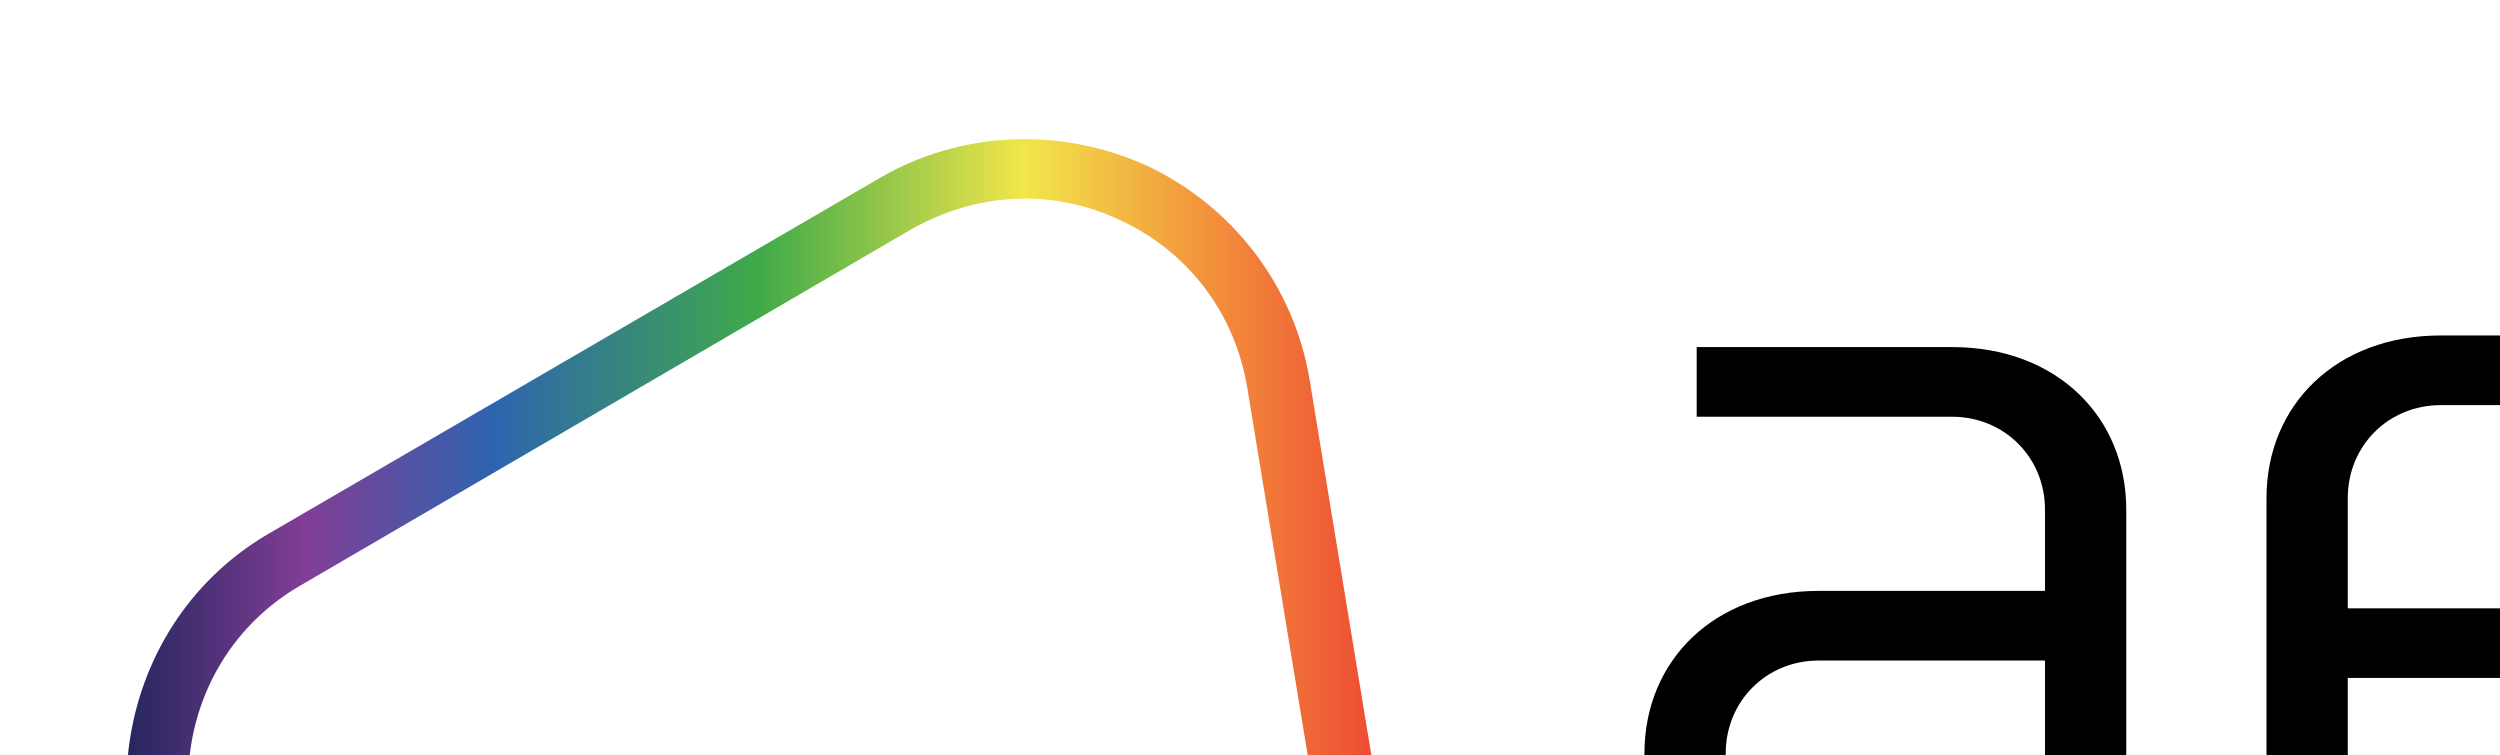
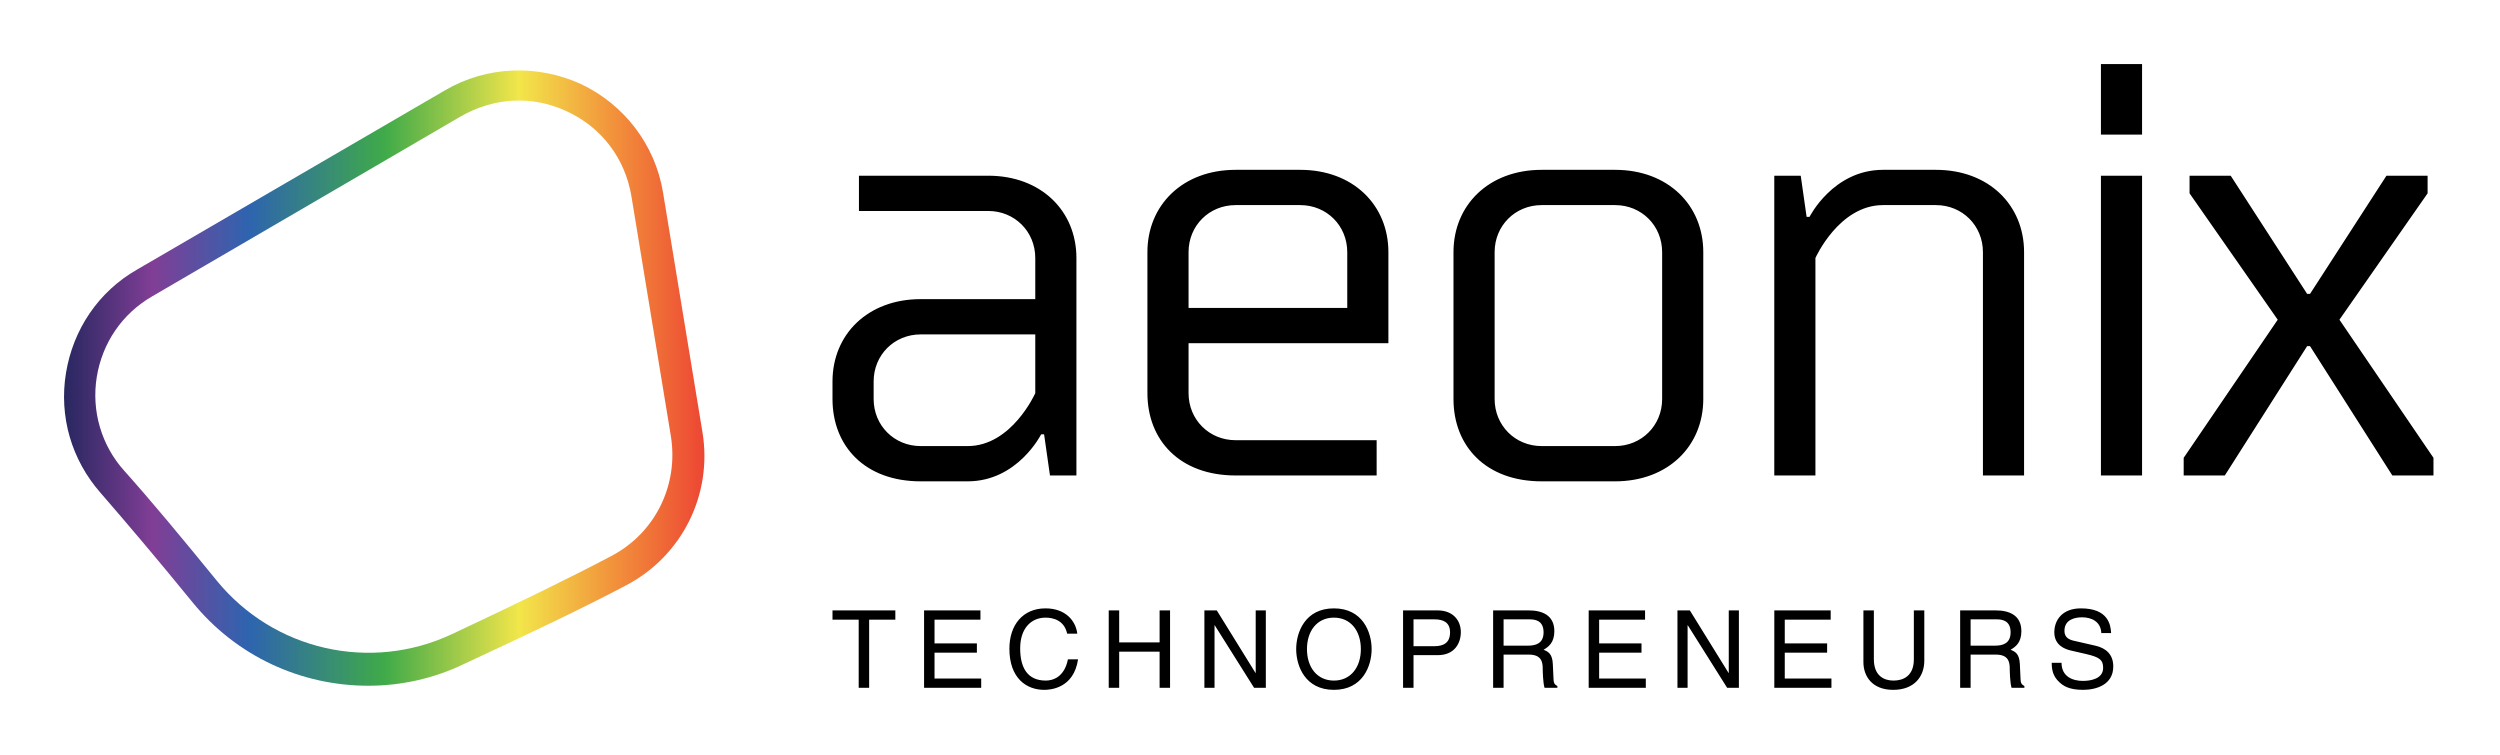
<svg xmlns="http://www.w3.org/2000/svg" version="1.1" width="3162.162" height="954.521" viewBox="0 0 3162.162 954.521">
-   <g transform="scale(16) translate(10, 10)">
+   <g transform="scale(8.1) translate(10, 10)">
    <defs id="SvgjsDefs1096">
      <linearGradient id="SvgjsLinearGradient1103">
        <stop id="SvgjsStop1104" stop-color="#26275f" offset="0" />
        <stop id="SvgjsStop1105" stop-color="#813e96" offset="0.14" />
        <stop id="SvgjsStop1106" stop-color="#2e64af" offset="0.29" />
        <stop id="SvgjsStop1107" stop-color="#3faa49" offset="0.5" />
        <stop id="SvgjsStop1108" stop-color="#f2e64a" offset="0.71" />
        <stop id="SvgjsStop1109" stop-color="#f2903b" offset="0.86" />
        <stop id="SvgjsStop1110" stop-color="#ed4533" offset="1" />
      </linearGradient>
    </defs>
    <g id="SvgjsG1097" featureKey="nRdZyp-0" transform="matrix(1.233149,0,0,1.233149,-12.0289,-11.55746)" fill="url(#SvgjsLinearGradient1103)">
      <path d="M48.3,88.1c-8.5,0-16.7-3.7-22.3-10.6c-4.4-5.4-8.3-10-11.6-13.8c-3.7-4.2-5.3-9.7-4.4-15.2c0.9-5.5,4.1-10.3,9-13.1h0  l39-22.7c5.3-3.1,11.7-3.3,17.2-0.8c5.5,2.6,9.4,7.7,10.4,13.7l5,30.4c1.3,7.9-2.6,15.7-9.7,19.4c-5.1,2.7-12,6-20.4,9.9  C56.6,87.2,52.4,88.1,48.3,88.1z M20.9,38.8c-3.8,2.2-6.3,5.9-7,10.2c-0.7,4.3,0.6,8.7,3.5,11.9c3.4,3.8,7.3,8.5,11.7,13.9  c7.2,8.8,19.4,11.6,29.7,6.8c8.3-3.9,15.1-7.2,20.2-9.9c5.6-2.9,8.6-9,7.6-15.2l-5-30.4c-0.8-4.8-3.8-8.7-8.1-10.7  c-4.4-2.1-9.3-1.8-13.5,0.6L20.9,38.8L20.9,38.8z" />
    </g>
    <g id="SvgjsG1098" featureKey="Q4qmbg-0" transform="matrix(4.589042,0,0,4.589042,116.7877,-27.53425)" fill="#000000">
      <path d="M9 20 l-0.9 0 l-0.2 -1.4 l-0.1 0 s-0.8 1.6 -2.5 1.6 l-1.6 0 c-1.9 0 -3 -1.2 -3 -2.8 l0 -0.6 c0 -1.6 1.2 -2.8 3 -2.8 l3.9 0 l0 -1.4 c0 -0.9 -0.7 -1.6 -1.6 -1.6 l-4.4 0 l0 -1.2 l4.4 0 c1.8 0 3 1.2 3 2.8 l0 7.4 z M3.7 19 l1.6 0 c1.5 0 2.3 -1.8 2.3 -1.8 l0 -2 l-3.9 0 c-0.9 0 -1.6 0.7 -1.6 1.6 l0 0.6 c0 0.9 0.7 1.6 1.6 1.6 z M19.216 20 l-4.8 0 c-1.9 0 -3 -1.2 -3 -2.8 l0 -4.8 c0 -1.6 1.2 -2.8 3 -2.8 l2.2 0 c1.8 0 3 1.2 3 2.8 l0 3.1 l-6.8 0 l0 1.7 c0 0.9 0.7 1.6 1.6 1.6 l4.8 0 l0 1.2 z M12.816 12.4 l0 1.9 l5.4 0 l0 -1.9 c0 -0.9 -0.7 -1.6 -1.6 -1.6 l-2.2 0 c-0.9 0 -1.6 0.7 -1.6 1.6 z M23.231 12.4 l0 5 c0 0.9 0.7 1.6 1.6 1.6 l2.5 0 c0.9 0 1.6 -0.7 1.6 -1.6 l0 -5 c0 -0.9 -0.7 -1.6 -1.6 -1.6 l-2.5 0 c-0.9 0 -1.6 0.7 -1.6 1.6 z M21.831 17.4 l0 -5 c0 -1.6 1.2 -2.8 3 -2.8 l2.5 0 c1.8 0 3 1.2 3 2.8 l0 5 c0 1.6 -1.2 2.8 -3 2.8 l-2.5 0 c-1.9 0 -3 -1.2 -3 -2.8 z M41.247 20 l-1.4 0 l0 -7.6 c0 -0.9 -0.7 -1.6 -1.6 -1.6 l-1.8 0 c-1.5 0 -2.3 1.8 -2.3 1.8 l0 7.4 l-1.4 0 l0 -10.2 l0.9 0 l0.2 1.4 l0.1 0 s0.8 -1.6 2.5 -1.6 l1.8 0 c1.8 0 3 1.2 3 2.8 l0 7.6 z M45.262 9.8 l0 10.2 l-1.4 0 l0 -10.2 l1.4 0 z M45.262 6 l0 2.4 l-1.4 0 l0 -2.4 l1.4 0 z M53.778 20 l-2.8 -4.4 l-0.1 0 l-2.8 4.4 l-1.4 0 l0 -0.6 l3.2 -4.7 l-3 -4.3 l0 -0.6 l1.4 0 l2.6 4.02 l0.1 0 l2.6 -4.02 l1.4 0 l0 0.6 l-3 4.3 l3.2 4.7 l0 0.6 l-1.4 0 z" />
    </g>
    <g id="SvgjsG1099" featureKey="sloganFeature-0" transform="matrix(0.8415525,0,0,0.8415525,119.7644,80.57343)" fill="#000000">
      <path d="M0.28 7.36 l0 -1.72 l11.66 0 l0 1.72 l-4.86 0 l0 12.64 l-1.94 0 l0 -12.64 l-4.86 0 z M27.872 18.28 l0 1.72 l-10.6 0 l0 -14.36 l10.46 0 l0 1.72 l-8.52 0 l0 4.4 l7.86 0 l0 1.72 l-7.86 0 l0 4.8 l8.66 0 z M45.704 9.96 l-1.88 0 c-0.54 -2.52 -2.64 -2.98 -4.02 -2.98 c-2.6 0 -4.7 1.92 -4.7 5.7 c0 3.38 1.2 5.98 4.76 5.98 c1.26 0 3.44 -0.6 4.1 -3.94 l1.88 0 c-0.8 5.42 -5.2 5.66 -6.28 5.66 c-3.26 0 -6.46 -2.12 -6.46 -7.64 c0 -4.42 2.52 -7.48 6.7 -7.48 c3.7 0 5.62 2.3 5.9 4.7 z M60.976 11.58 l0 -5.94 l1.94 0 l0 14.36 l-1.94 0 l0 -6.7 l-7.5 0 l0 6.7 l-1.94 0 l0 -14.36 l1.94 0 l0 5.94 l7.5 0 z M78.808 17.24 l0 -11.6 l1.88 0 l0 14.36 l-2.18 0 l-7.3 -11.6 l-0.04 0 l0 11.6 l-1.88 0 l0 -14.36 l2.3 0 l7.18 11.6 l0.04 0 z M98.32 12.82 c0 -3.38 -1.88 -5.84 -5 -5.84 s-5 2.46 -5 5.84 s1.88 5.84 5 5.84 s5 -2.46 5 -5.84 z M100.32 12.82 c0 3.1 -1.64 7.56 -7 7.56 s-7 -4.46 -7 -7.56 s1.64 -7.56 7 -7.56 s7 4.46 7 7.56 z M108.092 7.3 l0 4.98 l3.86 0 c1.74 0 2.92 -0.64 2.92 -2.58 c0 -1.82 -1.24 -2.4 -2.84 -2.4 l-3.94 0 z M108.092 13.94 l0 6.06 l-1.94 0 l0 -14.36 l6.46 0 c2.66 0 4.26 1.72 4.26 4.04 c0 2 -1.14 4.26 -4.26 4.26 l-4.52 0 z M124.804 13.84 l0 6.16 l-1.94 0 l0 -14.36 l6.64 0 c2.36 0 4.72 0.82 4.72 3.86 c0 2.12 -1.08 2.9 -2 3.44 c0.82 0.34 1.64 0.7 1.72 2.7 l0.12 2.6 c0.02 0.8 0.12 1.1 0.72 1.44 l0 0.32 l-2.38 0 c-0.28 -0.88 -0.34 -3.06 -0.34 -3.6 c0 -1.18 -0.24 -2.56 -2.56 -2.56 l-4.7 0 z M124.804 7.3 l0 4.88 l4.5 0 c1.42 0 2.92 -0.36 2.92 -2.48 c0 -2.22 -1.62 -2.4 -2.58 -2.4 l-4.84 0 z M151.196 18.28 l0 1.72 l-10.6 0 l0 -14.36 l10.46 0 l0 1.72 l-8.52 0 l0 4.4 l7.86 0 l0 1.72 l-7.86 0 l0 4.8 l8.66 0 z M166.588 17.24 l0 -11.6 l1.88 0 l0 14.36 l-2.18 0 l-7.3 -11.6 l-0.04 0 l0 11.6 l-1.88 0 l0 -14.36 l2.3 0 l7.18 11.6 l0.04 0 z M185.64 18.28 l0 1.72 l-10.6 0 l0 -14.36 l10.46 0 l0 1.72 l-8.52 0 l0 4.4 l7.86 0 l0 1.72 l-7.86 0 l0 4.8 l8.66 0 z M200.932 5.64 l1.94 0 l0 9.32 c0 2.94 -1.84 5.42 -5.78 5.42 c-3.86 0 -5.52 -2.48 -5.52 -5.16 l0 -9.58 l1.94 0 l0 9.04 c0 3.12 1.9 3.98 3.64 3.98 c1.78 0 3.78 -0.82 3.78 -3.94 l0 -9.08 z M211.464 13.84 l0 6.16 l-1.94 0 l0 -14.36 l6.64 0 c2.36 0 4.72 0.82 4.72 3.86 c0 2.12 -1.08 2.9 -2 3.44 c0.82 0.34 1.64 0.7 1.72 2.7 l0.12 2.6 c0.02 0.8 0.12 1.1 0.72 1.44 l0 0.32 l-2.38 0 c-0.28 -0.88 -0.34 -3.06 -0.34 -3.6 c0 -1.18 -0.24 -2.56 -2.56 -2.56 l-4.7 0 z M211.464 7.3 l0 4.88 l4.5 0 c1.42 0 2.92 -0.36 2.92 -2.48 c0 -2.22 -1.62 -2.4 -2.58 -2.4 l-4.84 0 z M237.536 9.84 l-1.82 0 c-0.1 -2.22 -1.94 -2.92 -3.56 -2.92 c-1.22 0 -3.28 0.34 -3.28 2.52 c0 1.22 0.86 1.62 1.7 1.82 l4.1 0.94 c1.86 0.44 3.26 1.56 3.26 3.84 c0 3.4 -3.16 4.34 -5.62 4.34 c-2.66 0 -3.7 -0.8 -4.34 -1.38 c-1.22 -1.1 -1.46 -2.3 -1.46 -3.64 l1.82 0 c0 2.6 2.12 3.36 3.96 3.36 c1.4 0 3.76 -0.36 3.76 -2.42 c0 -1.5 -0.7 -1.98 -3.06 -2.54 l-2.94 -0.68 c-0.94 -0.22 -3.06 -0.88 -3.06 -3.38 c0 -2.24 1.46 -4.44 4.94 -4.44 c5.02 0 5.52 3 5.6 4.58 z" />
    </g>
  </g>
</svg>
